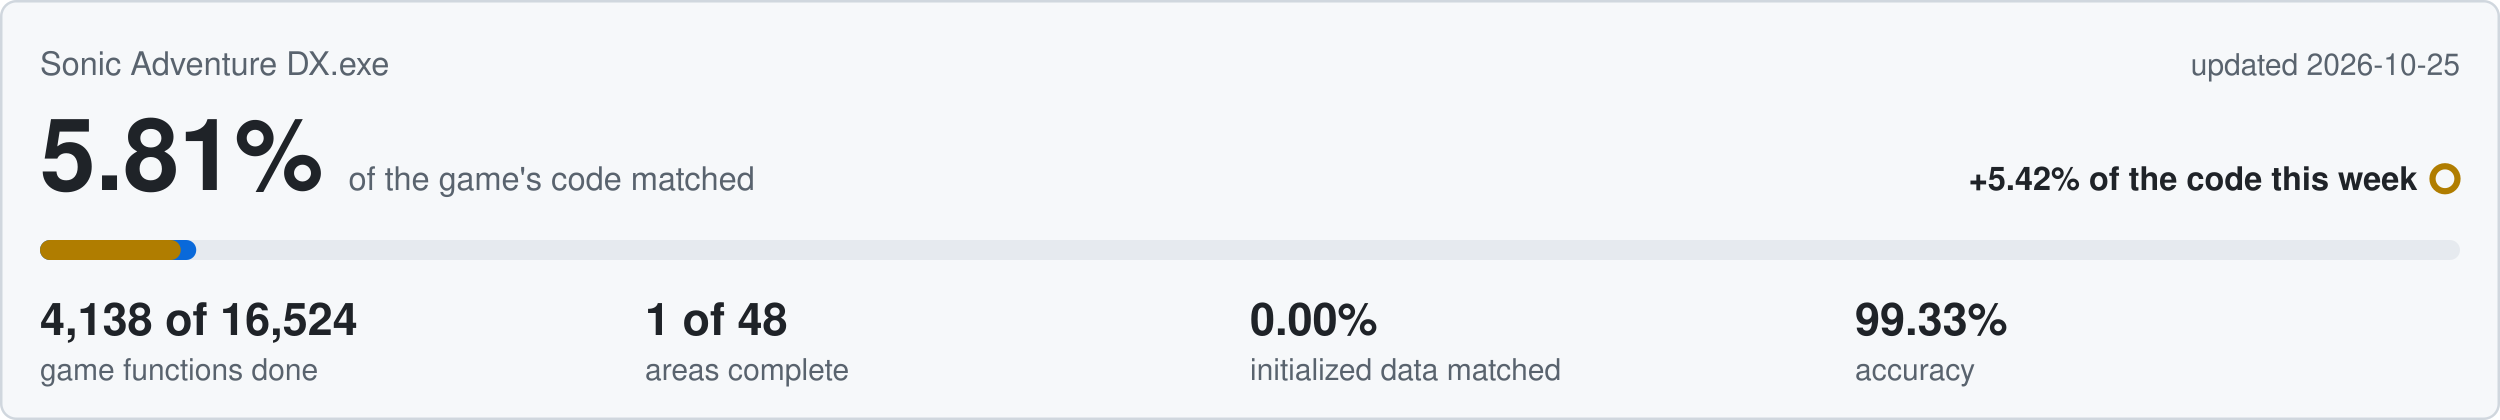
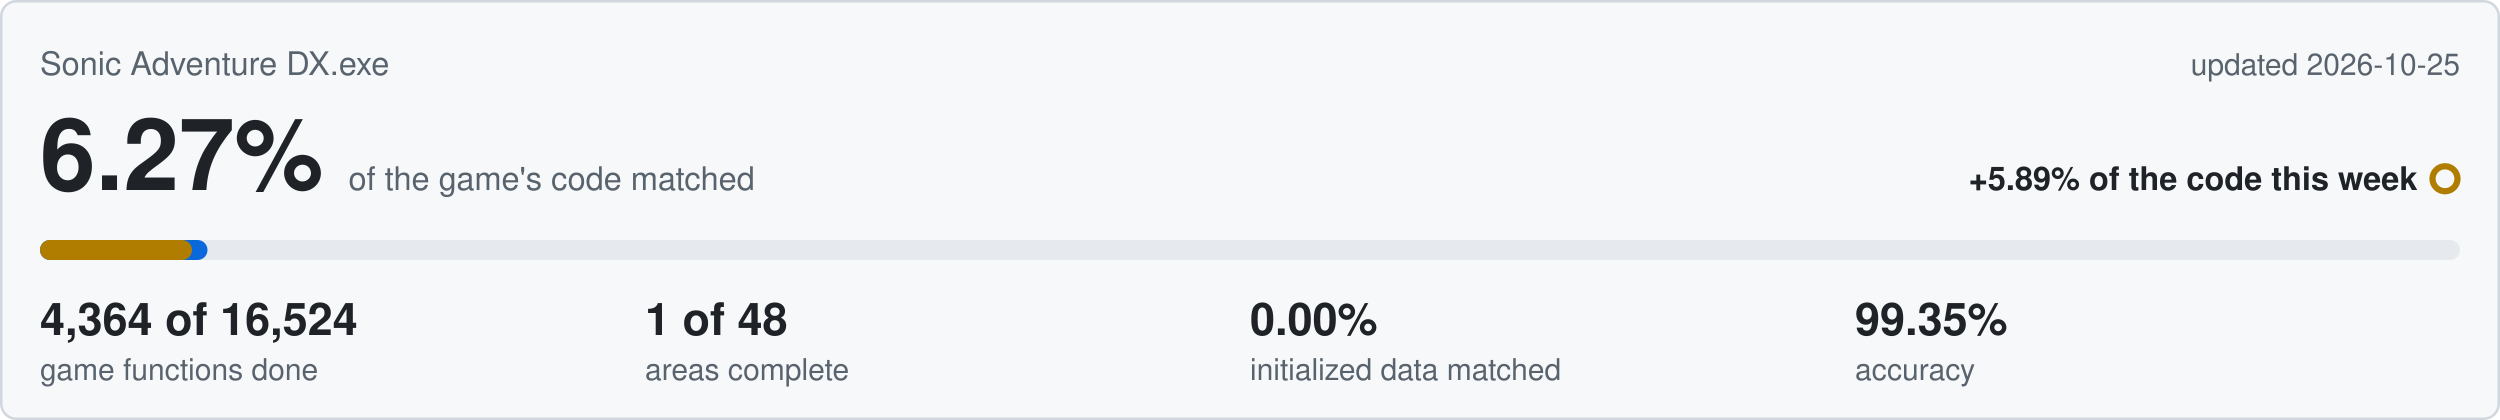
<svg xmlns="http://www.w3.org/2000/svg" viewBox="0 0 1000 168" width="1000" height="168">
  <rect x="0.5" y="0.5" width="999" height="167" rx="6" fill="#f6f8fa" stroke="#d0d7de" />
  <text x="16" y="30" font-family="Segoe UI,Helvetica,Arial,sans-serif" font-size="13" fill="#59636e">Sonic Adventure DX.exe</text>
  <text x="984" y="30" text-anchor="end" font-family="Segoe UI,Helvetica,Arial,sans-serif" font-size="12" fill="#59636e">updated 2026-10-25</text>
-   <text x="16" y="76" font-family="Segoe UI,Helvetica,Arial,sans-serif" font-size="40" font-weight="600" fill="#1f2328">5.81%<tspan dx="10" font-size="13" font-weight="400" fill="#59636e">of the game's code matched</tspan>
+   <text x="16" y="76" font-family="Segoe UI,Helvetica,Arial,sans-serif" font-size="40" font-weight="600" fill="#1f2328">6.27%<tspan dx="10" font-size="13" font-weight="400" fill="#59636e">of the game's code matched</tspan>
  </text>
-   <text x="967" y="76" text-anchor="end" font-family="Segoe UI,Helvetica,Arial,sans-serif" font-size="13" font-weight="600" fill="#1f2328">+5.42% of the code this week</text>
+   <text x="967" y="76" text-anchor="end" font-family="Segoe UI,Helvetica,Arial,sans-serif" font-size="13" font-weight="600" fill="#1f2328">+5.89% of the code this week</text>
  <circle cx="978" cy="71.5" r="5" fill="none" stroke="#b07d00" stroke-width="2.5" />
  <rect x="16" y="96" width="968" height="8" rx="4" fill="#e6eaef" />
-   <rect x="16" y="96" width="62.5" height="8" rx="4" fill="#0969da" />
-   <rect x="16" y="96" width="56.3" height="8" rx="4" fill="#b07d00" />
-   <text x="16" y="134" font-family="Segoe UI,Helvetica,Arial,sans-serif" font-size="18" font-weight="600" fill="#1f2328">4,138 of 16,524</text>
+   <rect x="16" y="96" width="67.0" height="8" rx="4" fill="#0969da" />
+   <rect x="16" y="96" width="60.8" height="8" rx="4" fill="#b07d00" />
+   <text x="16" y="134" font-family="Segoe UI,Helvetica,Arial,sans-serif" font-size="18" font-weight="600" fill="#1f2328">4,364 of 16,524</text>
  <text x="16" y="152" font-family="Segoe UI,Helvetica,Arial,sans-serif" font-size="12" fill="#59636e">game functions done</text>
  <text x="258" y="134" font-family="Segoe UI,Helvetica,Arial,sans-serif" font-size="18" font-weight="600" fill="#1f2328">1 of 48</text>
  <text x="258" y="152" font-family="Segoe UI,Helvetica,Arial,sans-serif" font-size="12" fill="#59636e">areas complete</text>
  <text x="500" y="134" font-family="Segoe UI,Helvetica,Arial,sans-serif" font-size="18" font-weight="600" fill="#1f2328">0.00%</text>
  <text x="500" y="152" font-family="Segoe UI,Helvetica,Arial,sans-serif" font-size="12" fill="#59636e">initialized data matched</text>
-   <text x="742" y="134" font-family="Segoe UI,Helvetica,Arial,sans-serif" font-size="18" font-weight="600" fill="#1f2328">99.33%</text>
+   <text x="742" y="134" font-family="Segoe UI,Helvetica,Arial,sans-serif" font-size="18" font-weight="600" fill="#1f2328">99.35%</text>
  <text x="742" y="152" font-family="Segoe UI,Helvetica,Arial,sans-serif" font-size="12" fill="#59636e">accuracy</text>
</svg>
